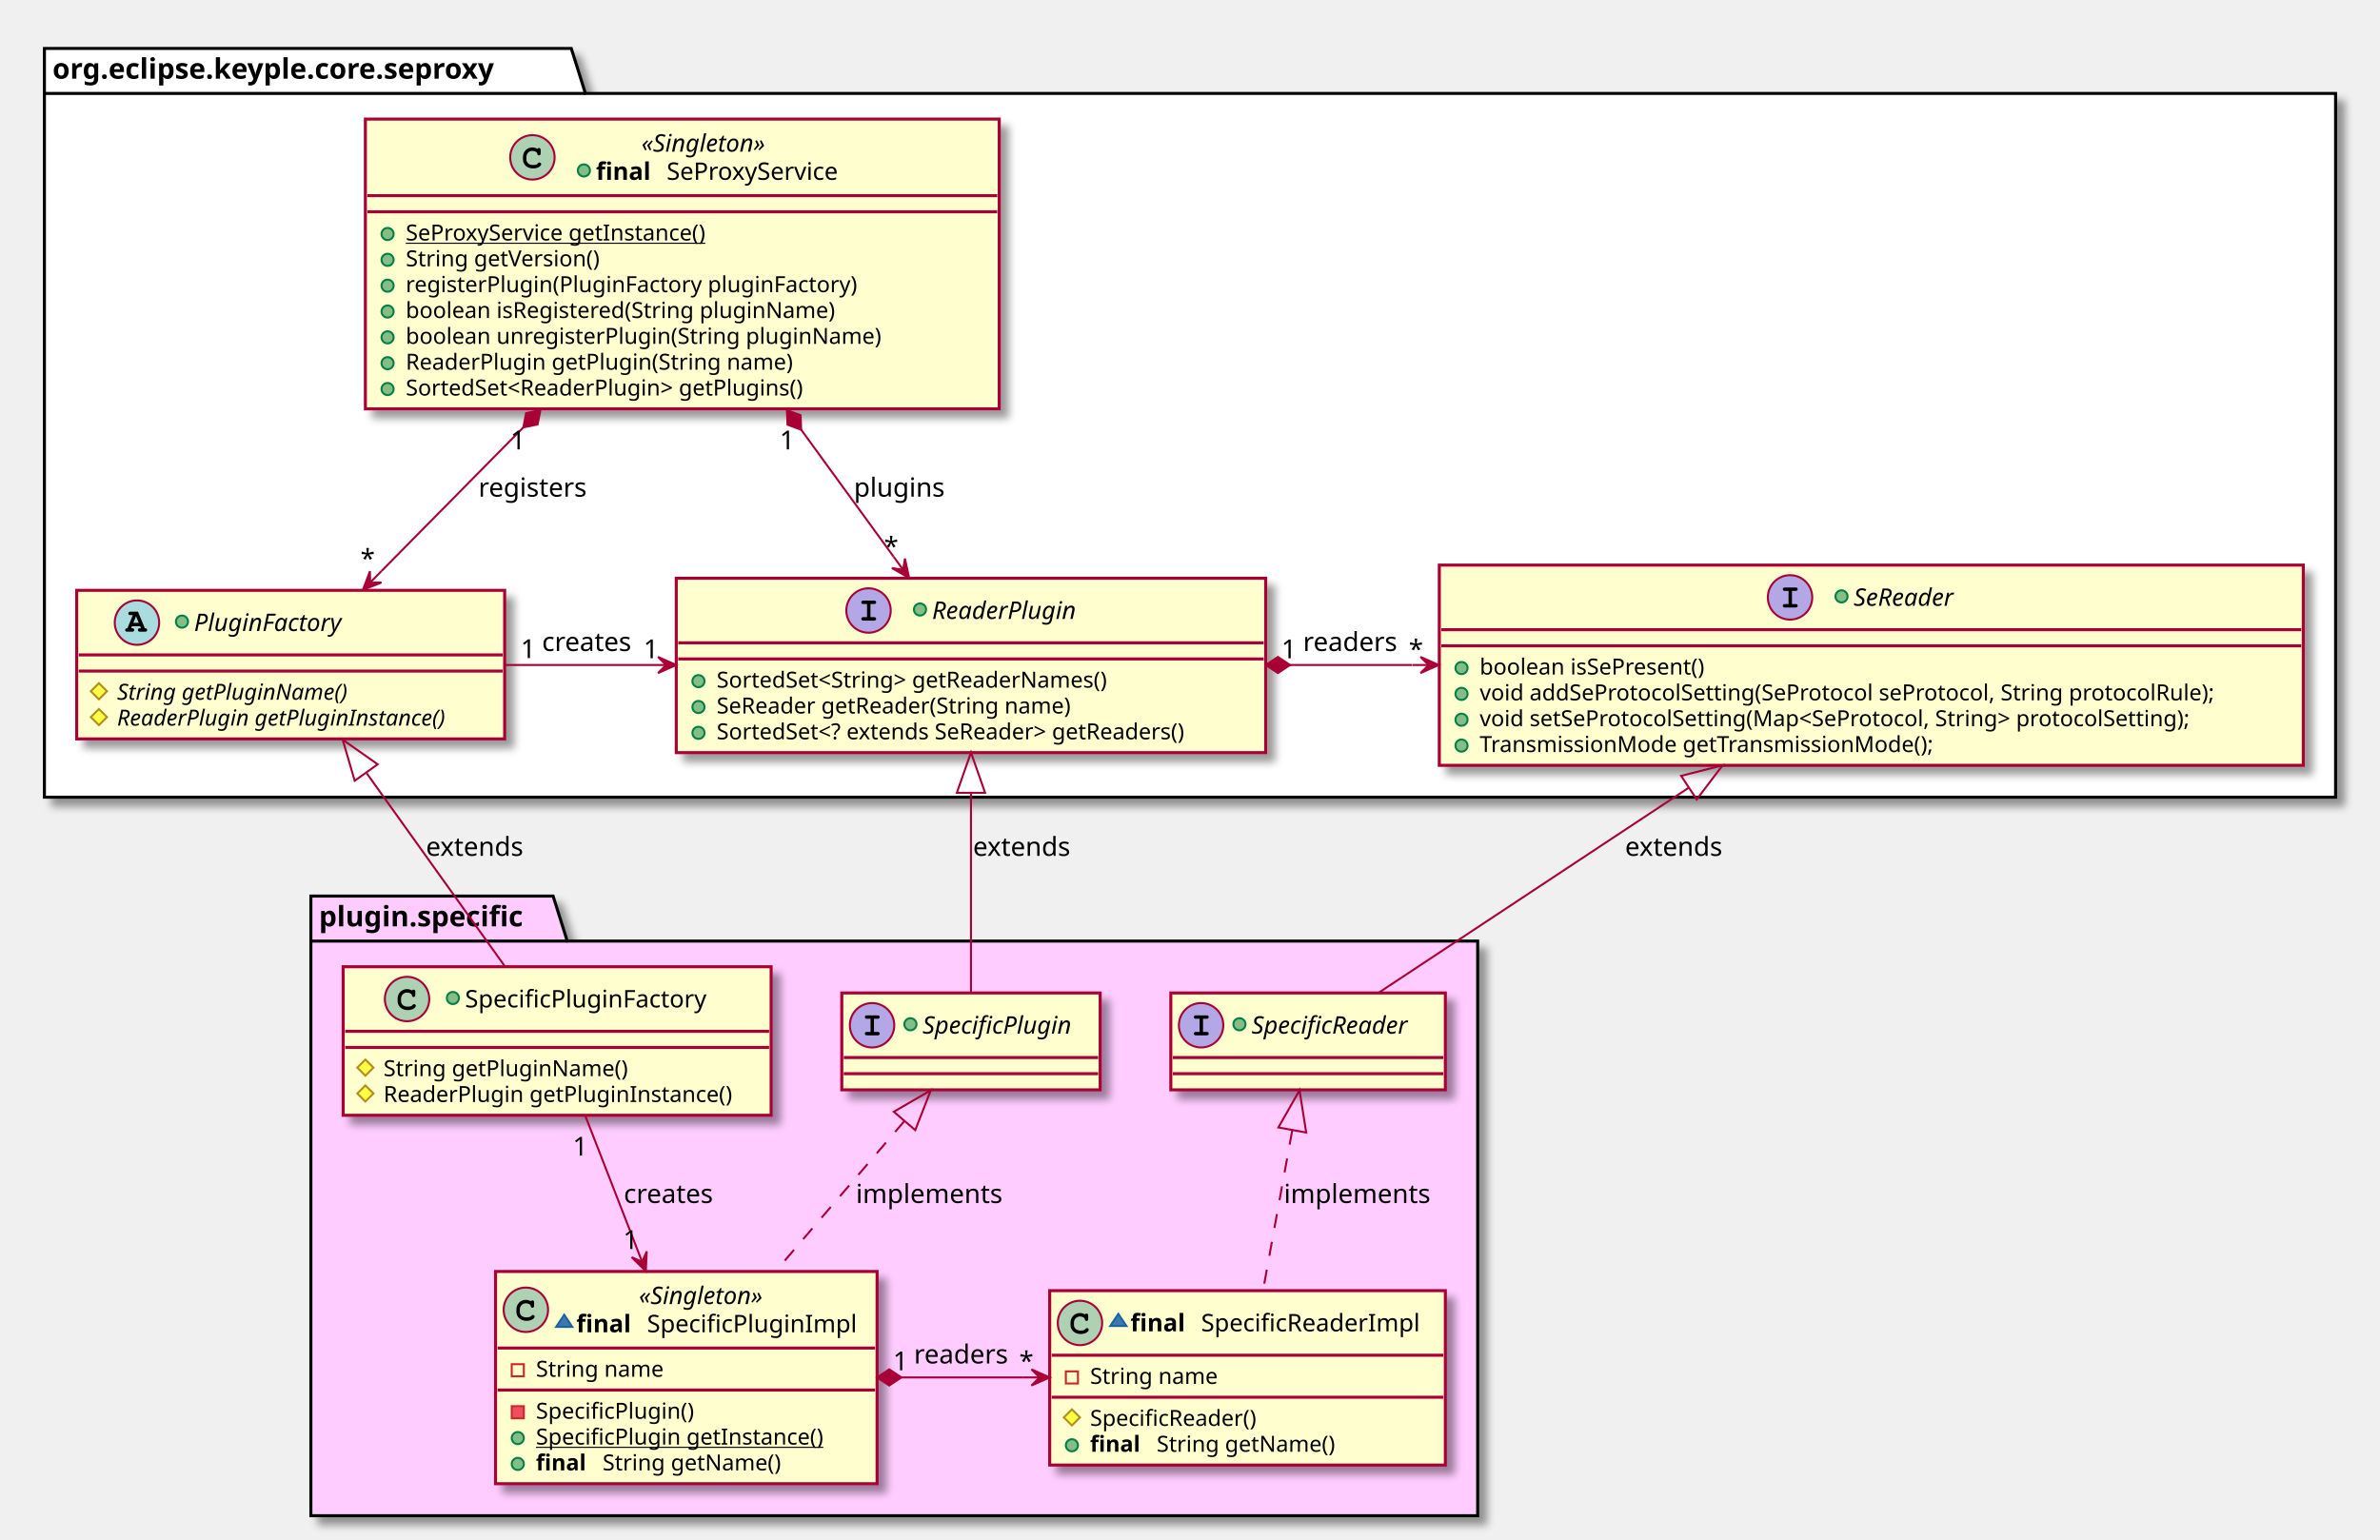
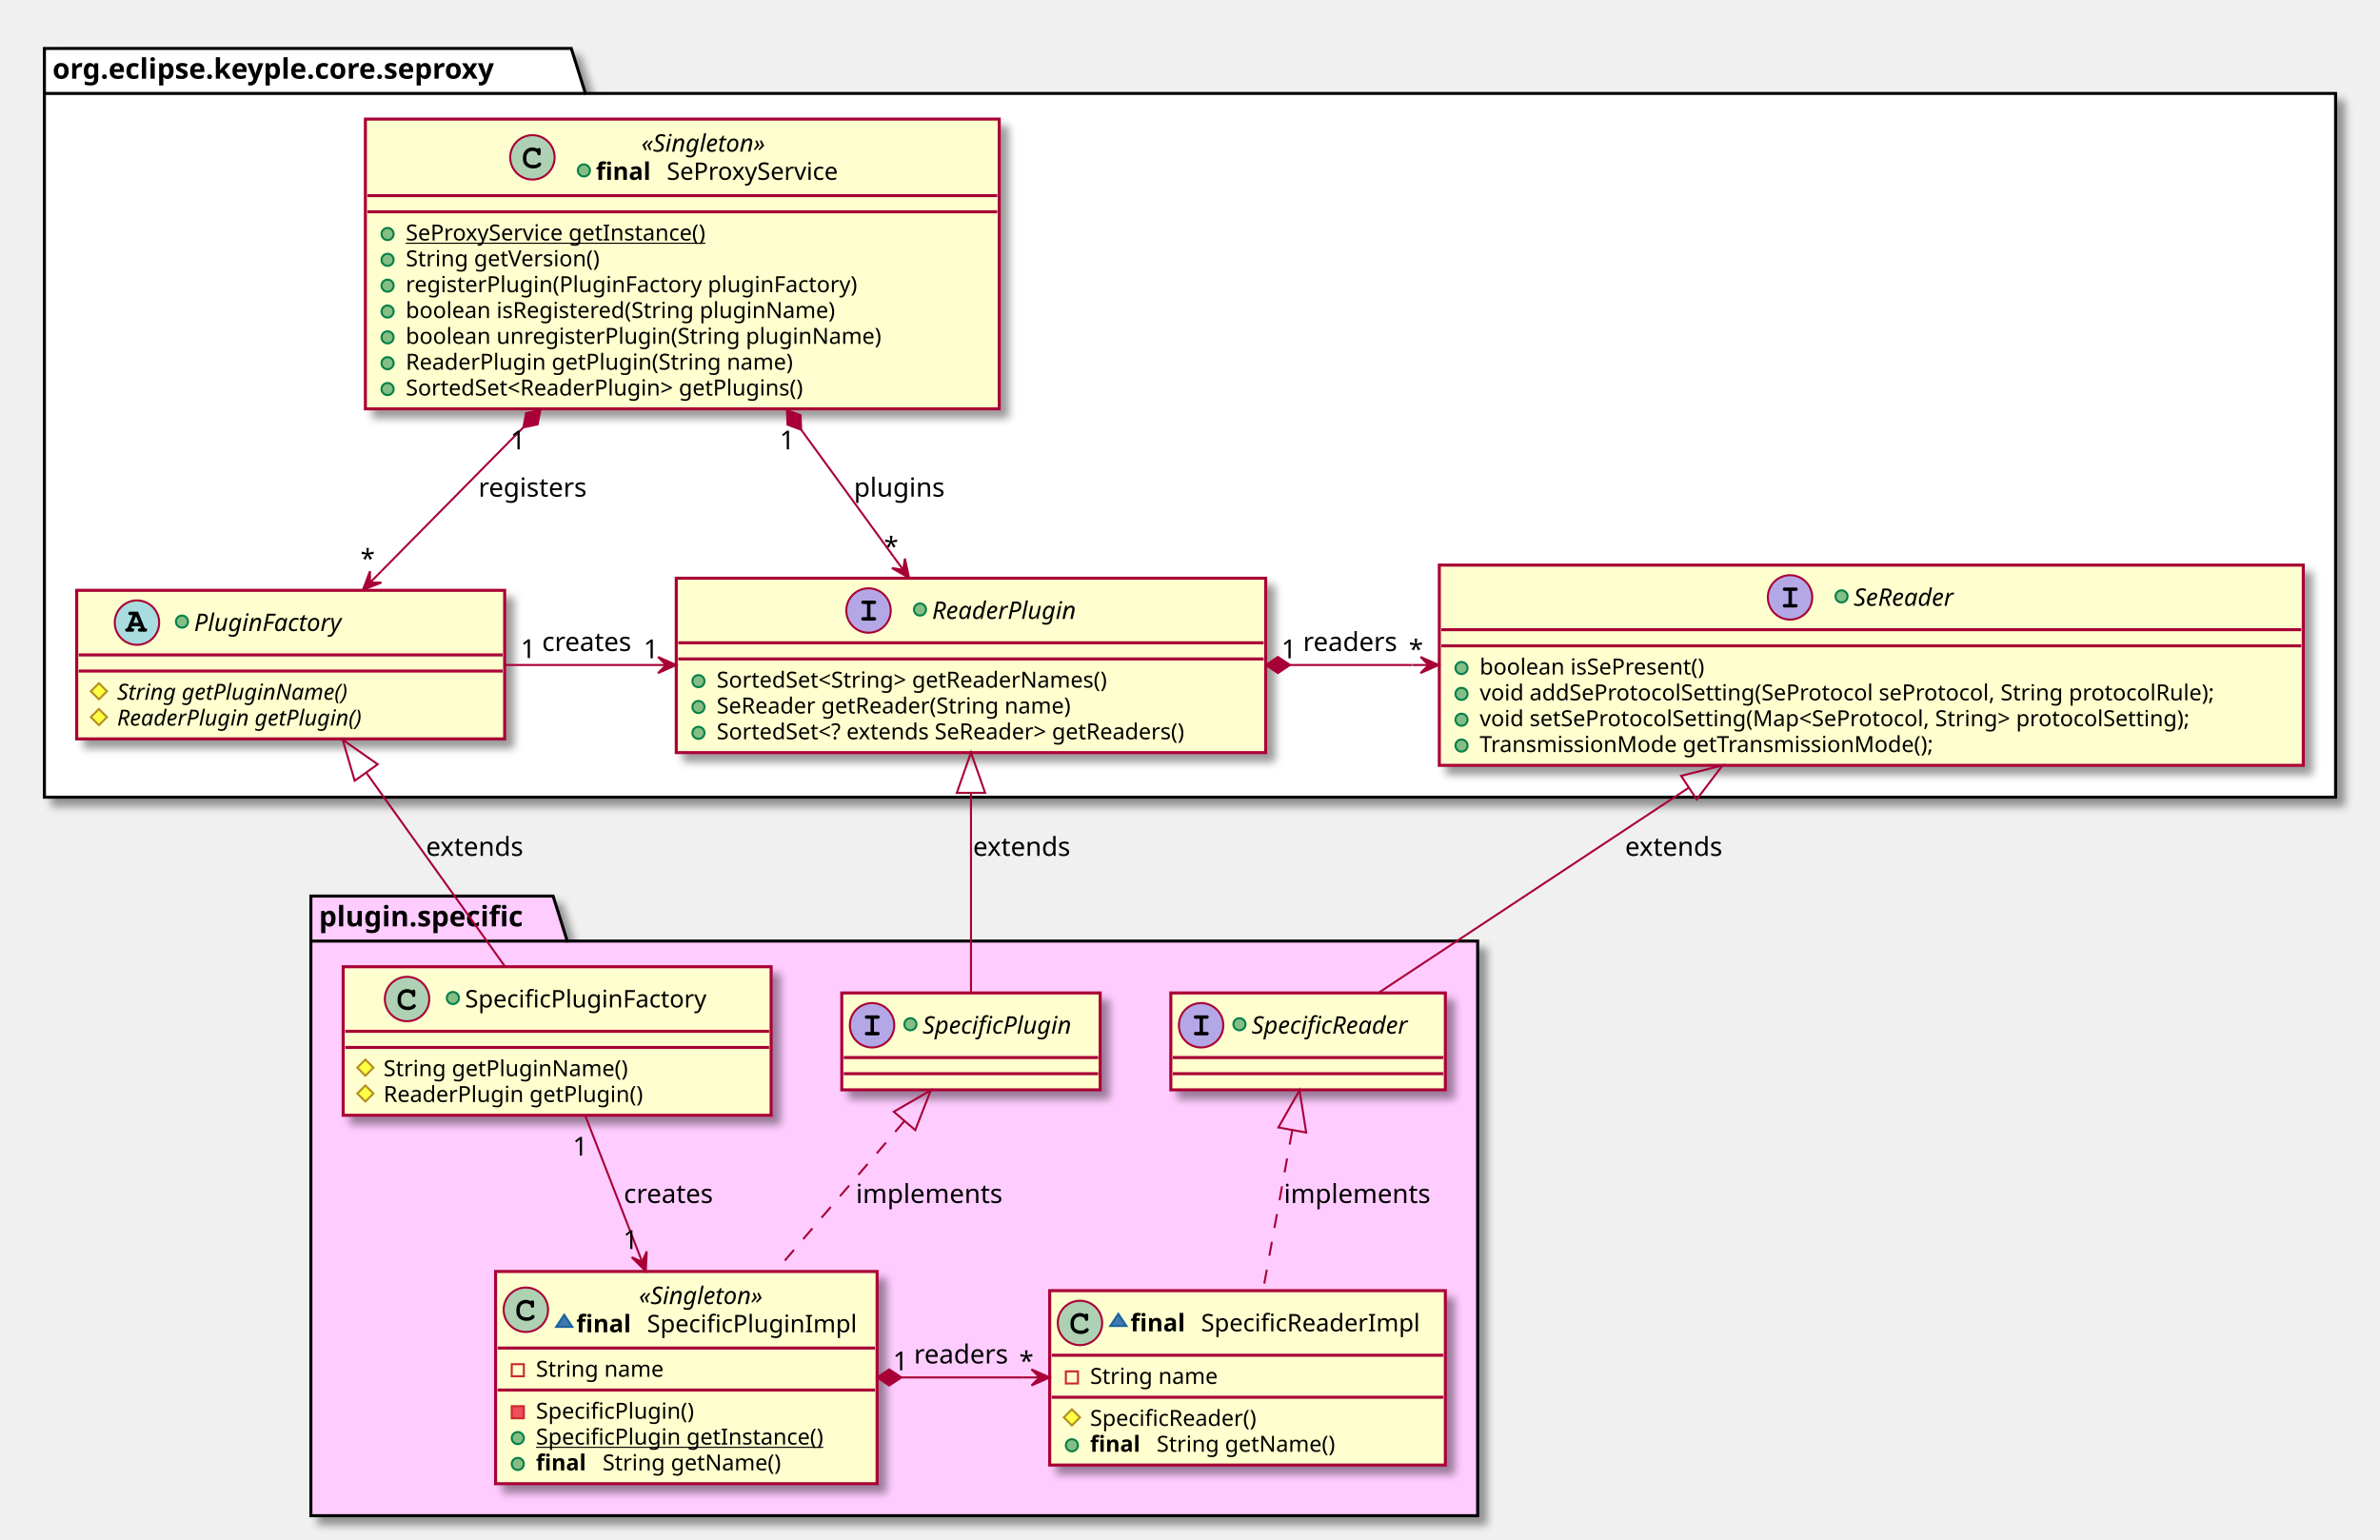
<svg xmlns="http://www.w3.org/2000/svg" contentScriptType="application/ecmascript" contentStyleType="text/css" height="763px" preserveAspectRatio="none" style="width:1179px;height:763px;" version="1.1" viewBox="0 0 1179 763" width="1179px" zoomAndPan="magnify">
  <defs>
    <filter height="300%" id="f4yzbgzdblvvj" width="300%" x="-1" y="-1">
      <feGaussianBlur result="blurOut" stdDeviation="2.0" />
      <feColorMatrix in="blurOut" result="blurOut2" type="matrix" values="0 0 0 0 0 0 0 0 0 0 0 0 0 0 0 0 0 0 .4 0" />
      <feOffset dx="4.0" dy="4.0" in="blurOut2" result="blurOut3" />
      <feBlend in="SourceGraphic" in2="blurOut3" mode="normal" />
    </filter>
  </defs>
  <g>
    <polygon fill="#FFFFFF" filter="url(#f4yzbgzdblvvj)" points="22,24,283,24,290,46.297,1157,46.297,1157,395,22,395,22,24" style="stroke: #000000; stroke-width: 1.5;" />
    <line style="stroke: #000000; stroke-width: 1.5;" x1="22" x2="290" y1="46.297" y2="46.297" />
    <text fill="#000000" font-family="sans-serif" font-size="14" font-weight="bold" lengthAdjust="spacingAndGlyphs" textLength="255" x="26" y="38.995">org.eclipse.keyple.core.seproxy</text>
    <polygon fill="#FFCCFF" filter="url(#f4yzbgzdblvvj)" points="154,444,274,444,281,466.297,732,466.297,732,751,154,751,154,444" style="stroke: #000000; stroke-width: 1.5;" />
    <line style="stroke: #000000; stroke-width: 1.5;" x1="154" x2="281" y1="466.297" y2="466.297" />
    <text fill="#000000" font-family="sans-serif" font-size="14" font-weight="bold" lengthAdjust="spacingAndGlyphs" textLength="114" x="158" y="458.995">plugin.specific</text>
    <rect fill="#FEFECE" filter="url(#f4yzbgzdblvvj)" height="143.57" id="SeProxyService" style="stroke: #A80036; stroke-width: 1.5;" width="314" x="181" y="59" />
    <ellipse cx="263.75" cy="77.969" fill="#ADD1B2" rx="11" ry="11" style="stroke: #A80036; stroke-width: 1.0;" />
    <path d="M266.094,73.641 L266.266,73.719 C266.484,73.406 266.688,73.312 266.984,73.312 C267.281,73.312 267.562,73.453 267.719,73.719 C267.812,73.875 267.828,74 267.828,74.438 L267.828,75.859 C267.828,76.281 267.797,76.469 267.688,76.625 C267.516,76.844 267.25,76.984 266.984,76.984 C266.766,76.984 266.531,76.875 266.391,76.734 C266.25,76.609 266.219,76.484 266.156,76.078 C266.062,75.672 265.891,75.453 265.406,75.172 C264.938,74.922 264.328,74.766 263.75,74.766 C262.016,74.766 260.766,76.078 260.766,77.859 L260.766,78.953 C260.766,80.656 262.062,81.75 264.109,81.75 C264.875,81.75 265.562,81.625 265.984,81.359 C266.172,81.266 266.172,81.266 266.625,80.781 C266.812,80.594 267.016,80.516 267.234,80.516 C267.703,80.516 268.094,80.906 268.094,81.359 C268.094,81.75 267.766,82.203 267.188,82.609 C266.438,83.156 265.281,83.453 264.062,83.453 C261.172,83.453 259.062,81.562 259.062,78.984 L259.062,77.859 C259.062,75.141 261.062,73.062 263.688,73.062 C264.562,73.062 265.156,73.203 266.094,73.641 Z " />
    <text fill="#000000" font-family="sans-serif" font-size="12" font-style="italic" lengthAdjust="spacingAndGlyphs" textLength="73" x="317.75" y="75.139">«Singleton»</text>
    <ellipse cx="289.25" cy="84.453" fill="#84BE84" rx="3" ry="3" style="stroke: #038048; stroke-width: 1.0;" />
    <text fill="#000000" font-family="sans-serif" font-size="12" font-weight="bold" lengthAdjust="spacingAndGlyphs" textLength="31" x="295.25" y="89.107">final</text>
    <text fill="#000000" font-family="sans-serif" font-size="12" lengthAdjust="spacingAndGlyphs" textLength="94" x="330.25" y="89.107">SeProxyService</text>
    <line style="stroke: #A80036; stroke-width: 1.5;" x1="182" x2="494" y1="96.938" y2="96.938" />
    <line style="stroke: #A80036; stroke-width: 1.5;" x1="182" x2="494" y1="104.938" y2="104.938" />
    <ellipse cx="192" cy="115.938" fill="#84BE84" rx="3" ry="3" style="stroke: #038048; stroke-width: 1.0;" />
    <text fill="#000000" font-family="sans-serif" font-size="11" lengthAdjust="spacingAndGlyphs" text-decoration="underline" textLength="166" x="201" y="119.148">SeProxyService getInstance()</text>
    <ellipse cx="192" cy="128.742" fill="#84BE84" rx="3" ry="3" style="stroke: #038048; stroke-width: 1.0;" />
    <text fill="#000000" font-family="sans-serif" font-size="11" lengthAdjust="spacingAndGlyphs" textLength="107" x="201" y="131.953">String getVersion()</text>
    <ellipse cx="192" cy="141.547" fill="#84BE84" rx="3" ry="3" style="stroke: #038048; stroke-width: 1.0;" />
    <text fill="#000000" font-family="sans-serif" font-size="11" lengthAdjust="spacingAndGlyphs" textLength="288" x="201" y="144.757">registerPlugin(PluginFactory pluginFactory)</text>
    <ellipse cx="192" cy="154.352" fill="#84BE84" rx="3" ry="3" style="stroke: #038048; stroke-width: 1.0;" />
    <text fill="#000000" font-family="sans-serif" font-size="11" lengthAdjust="spacingAndGlyphs" textLength="233" x="201" y="157.562">boolean isRegistered(String pluginName)</text>
    <ellipse cx="192" cy="167.156" fill="#84BE84" rx="3" ry="3" style="stroke: #038048; stroke-width: 1.0;" />
    <text fill="#000000" font-family="sans-serif" font-size="11" lengthAdjust="spacingAndGlyphs" textLength="255" x="201" y="170.367">boolean unregisterPlugin(String pluginName)</text>
    <ellipse cx="192" cy="179.961" fill="#84BE84" rx="3" ry="3" style="stroke: #038048; stroke-width: 1.0;" />
    <text fill="#000000" font-family="sans-serif" font-size="11" lengthAdjust="spacingAndGlyphs" textLength="208" x="201" y="183.171">ReaderPlugin getPlugin(String name)</text>
    <ellipse cx="192" cy="192.766" fill="#84BE84" rx="3" ry="3" style="stroke: #038048; stroke-width: 1.0;" />
    <text fill="#000000" font-family="sans-serif" font-size="11" lengthAdjust="spacingAndGlyphs" textLength="220" x="201" y="195.976">SortedSet&lt;ReaderPlugin&gt; getPlugins()</text>
    <rect fill="#FEFECE" filter="url(#f4yzbgzdblvvj)" height="73.609" id="PluginFactory" style="stroke: #A80036; stroke-width: 1.5;" width="212" x="38" y="292.5" />
    <ellipse cx="67.85" cy="308.5" fill="#A9DCDF" rx="11" ry="11" style="stroke: #A80036; stroke-width: 1.0;" />
    <path d="M69.428,310.312 L65.381,310.312 L64.991,311.297 L65.381,311.297 C65.834,311.297 65.975,311.328 66.147,311.453 C66.366,311.625 66.491,311.875 66.491,312.156 C66.491,312.438 66.35,312.734 66.084,312.875 C65.959,312.969 65.741,313 65.381,313 L63.116,313 C62.366,313 61.991,312.719 61.991,312.156 C61.991,311.859 62.147,311.578 62.397,311.422 C62.553,311.312 62.709,311.297 63.131,311.297 L65.772,304.781 L64.694,304.781 C64.256,304.781 64.084,304.75 63.913,304.641 C63.694,304.469 63.553,304.219 63.553,303.938 C63.553,303.656 63.709,303.375 63.959,303.203 C64.116,303.109 64.241,303.094 64.694,303.094 L68.366,303.094 L71.756,311.297 C72.225,311.297 72.381,311.328 72.553,311.469 C72.772,311.625 72.912,311.875 72.912,312.156 C72.912,312.438 72.756,312.734 72.506,312.875 C72.366,312.969 72.147,313 71.787,313 L69.428,313 C69.006,313 68.803,312.953 68.662,312.828 C68.444,312.672 68.303,312.422 68.303,312.156 C68.303,311.859 68.459,311.578 68.709,311.422 C68.866,311.312 68.975,311.297 69.428,311.297 L69.819,311.297 Z M68.725,308.609 L67.397,305.344 L66.053,308.609 Z " />
    <ellipse cx="90.15" cy="308" fill="#84BE84" rx="3" ry="3" style="stroke: #038048; stroke-width: 1.0;" />
    <text fill="#000000" font-family="sans-serif" font-size="12" font-style="italic" lengthAdjust="spacingAndGlyphs" textLength="136" x="96.15" y="312.654">PluginFactory</text>
    <line style="stroke: #A80036; stroke-width: 1.5;" x1="39" x2="249" y1="324.5" y2="324.5" />
    <line style="stroke: #A80036; stroke-width: 1.5;" x1="39" x2="249" y1="332.5" y2="332.5" />
    <polygon fill="#FFFF44" points="49,338.5,53,342.5,49,346.5,45,342.5" style="stroke: #B38D22; stroke-width: 1.0;" />
    <text fill="#000000" font-family="sans-serif" font-size="11" font-style="italic" lengthAdjust="spacingAndGlyphs" textLength="130" x="58" y="346.71">String getPluginName()</text>
    <polygon fill="#FFFF44" points="49,351.305,53,355.305,49,359.305,45,355.305" style="stroke: #B38D22; stroke-width: 1.0;" />
-     <text fill="#000000" font-family="sans-serif" font-size="11" font-style="italic" lengthAdjust="spacingAndGlyphs" textLength="186" x="58" y="359.515">ReaderPlugin getPluginInstance()</text>
+     <text fill="#000000" font-family="sans-serif" font-size="11" font-style="italic" lengthAdjust="spacingAndGlyphs" textLength="186" x="58" y="359.515">ReaderPlugin getPlugin()</text>
    <rect fill="#FEFECE" filter="url(#f4yzbgzdblvvj)" height="86.414" id="ReaderPlugin" style="stroke: #A80036; stroke-width: 1.5;" width="292" x="335" y="286.5" />
    <ellipse cx="430.25" cy="302.5" fill="#B4A7E5" rx="11" ry="11" style="stroke: #A80036; stroke-width: 1.0;" />
    <path d="M431.203,299.281 L431.203,305.797 L432.922,305.797 C433.375,305.797 433.516,305.828 433.688,305.953 C433.922,306.125 434.031,306.375 434.031,306.656 C434.031,307.219 433.672,307.5 432.922,307.5 L427.781,307.5 C427.375,307.5 427.172,307.453 427.016,307.328 C426.797,307.172 426.656,306.906 426.656,306.656 C426.656,306.359 426.812,306.078 427.062,305.922 C427.219,305.812 427.344,305.797 427.781,305.797 L429.5,305.797 L429.5,299.281 L427.781,299.281 C427.359,299.281 427.172,299.25 427.016,299.141 C426.797,298.969 426.656,298.719 426.656,298.438 C426.656,298.156 426.812,297.859 427.062,297.703 C427.219,297.609 427.344,297.594 427.781,297.594 L432.922,297.594 C433.375,297.594 433.516,297.625 433.688,297.734 C433.922,297.906 434.031,298.172 434.031,298.438 C434.031,298.734 433.891,299.016 433.625,299.172 C433.5,299.25 433.312,299.281 432.922,299.281 Z " />
    <ellipse cx="455.75" cy="302" fill="#84BE84" rx="3" ry="3" style="stroke: #038048; stroke-width: 1.0;" />
    <text fill="#000000" font-family="sans-serif" font-size="12" font-style="italic" lengthAdjust="spacingAndGlyphs" textLength="82" x="461.75" y="306.654">ReaderPlugin</text>
    <line style="stroke: #A80036; stroke-width: 1.5;" x1="336" x2="626" y1="318.5" y2="318.5" />
    <line style="stroke: #A80036; stroke-width: 1.5;" x1="336" x2="626" y1="326.5" y2="326.5" />
    <ellipse cx="346" cy="337.5" fill="#84BE84" rx="3" ry="3" style="stroke: #038048; stroke-width: 1.0;" />
    <text fill="#000000" font-family="sans-serif" font-size="11" lengthAdjust="spacingAndGlyphs" textLength="219" x="355" y="340.71">SortedSet&lt;String&gt; getReaderNames()</text>
    <ellipse cx="346" cy="350.305" fill="#84BE84" rx="3" ry="3" style="stroke: #038048; stroke-width: 1.0;" />
    <text fill="#000000" font-family="sans-serif" font-size="11" lengthAdjust="spacingAndGlyphs" textLength="195" x="355" y="353.515">SeReader getReader(String name)</text>
    <ellipse cx="346" cy="363.109" fill="#84BE84" rx="3" ry="3" style="stroke: #038048; stroke-width: 1.0;" />
    <text fill="#000000" font-family="sans-serif" font-size="11" lengthAdjust="spacingAndGlyphs" textLength="266" x="355" y="366.32">SortedSet&lt;? extends SeReader&gt; getReaders()</text>
    <rect fill="#FEFECE" filter="url(#f4yzbgzdblvvj)" height="99.219" id="SeReader" style="stroke: #A80036; stroke-width: 1.5;" width="428" x="713" y="280" />
    <ellipse cx="886.75" cy="296" fill="#B4A7E5" rx="11" ry="11" style="stroke: #A80036; stroke-width: 1.0;" />
    <path d="M887.703,292.781 L887.703,299.297 L889.422,299.297 C889.875,299.297 890.016,299.328 890.188,299.453 C890.422,299.625 890.531,299.875 890.531,300.156 C890.531,300.719 890.172,301 889.422,301 L884.281,301 C883.875,301 883.672,300.953 883.516,300.828 C883.297,300.672 883.156,300.406 883.156,300.156 C883.156,299.859 883.312,299.578 883.562,299.422 C883.719,299.312 883.844,299.297 884.281,299.297 L886,299.297 L886,292.781 L884.281,292.781 C883.859,292.781 883.672,292.75 883.516,292.641 C883.297,292.469 883.156,292.219 883.156,291.938 C883.156,291.656 883.312,291.359 883.562,291.203 C883.719,291.109 883.844,291.094 884.281,291.094 L889.422,291.094 C889.875,291.094 890.016,291.125 890.188,291.234 C890.422,291.406 890.531,291.672 890.531,291.938 C890.531,292.234 890.391,292.516 890.125,292.672 C890,292.75 889.812,292.781 889.422,292.781 Z " />
    <ellipse cx="912.25" cy="295.5" fill="#84BE84" rx="3" ry="3" style="stroke: #038048; stroke-width: 1.0;" />
    <text fill="#000000" font-family="sans-serif" font-size="12" font-style="italic" lengthAdjust="spacingAndGlyphs" textLength="61" x="918.25" y="300.154">SeReader</text>
    <line style="stroke: #A80036; stroke-width: 1.5;" x1="714" x2="1140" y1="312" y2="312" />
    <line style="stroke: #A80036; stroke-width: 1.5;" x1="714" x2="1140" y1="320" y2="320" />
    <ellipse cx="724" cy="331" fill="#84BE84" rx="3" ry="3" style="stroke: #038048; stroke-width: 1.0;" />
    <text fill="#000000" font-family="sans-serif" font-size="11" lengthAdjust="spacingAndGlyphs" textLength="126" x="733" y="334.21">boolean isSePresent()</text>
    <ellipse cx="724" cy="343.805" fill="#84BE84" rx="3" ry="3" style="stroke: #038048; stroke-width: 1.0;" />
    <text fill="#000000" font-family="sans-serif" font-size="11" lengthAdjust="spacingAndGlyphs" textLength="402" x="733" y="347.015">void addSeProtocolSetting(SeProtocol seProtocol, String protocolRule);</text>
    <ellipse cx="724" cy="356.609" fill="#84BE84" rx="3" ry="3" style="stroke: #038048; stroke-width: 1.0;" />
    <text fill="#000000" font-family="sans-serif" font-size="11" lengthAdjust="spacingAndGlyphs" textLength="392" x="733" y="359.82">void setSeProtocolSetting(Map&lt;SeProtocol, String&gt; protocolSetting);</text>
    <ellipse cx="724" cy="369.414" fill="#84BE84" rx="3" ry="3" style="stroke: #038048; stroke-width: 1.0;" />
    <text fill="#000000" font-family="sans-serif" font-size="11" lengthAdjust="spacingAndGlyphs" textLength="250" x="733" y="372.625">TransmissionMode getTransmissionMode();</text>
    <rect fill="#FEFECE" filter="url(#f4yzbgzdblvvj)" height="73.609" id="SpecificPluginFactory" style="stroke: #A80036; stroke-width: 1.5;" width="212" x="170" y="479" />
    <ellipse cx="201.65" cy="495" fill="#ADD1B2" rx="11" ry="11" style="stroke: #A80036; stroke-width: 1.0;" />
    <path d="M203.994,490.672 L204.166,490.75 C204.384,490.438 204.588,490.344 204.884,490.344 C205.181,490.344 205.463,490.484 205.619,490.75 C205.713,490.906 205.728,491.031 205.728,491.469 L205.728,492.891 C205.728,493.312 205.697,493.5 205.588,493.656 C205.416,493.875 205.15,494.016 204.884,494.016 C204.666,494.016 204.431,493.906 204.291,493.766 C204.15,493.641 204.119,493.516 204.056,493.109 C203.963,492.703 203.791,492.484 203.306,492.203 C202.838,491.953 202.228,491.797 201.65,491.797 C199.916,491.797 198.666,493.109 198.666,494.891 L198.666,495.984 C198.666,497.688 199.963,498.781 202.009,498.781 C202.775,498.781 203.463,498.656 203.884,498.391 C204.072,498.297 204.072,498.297 204.525,497.812 C204.713,497.625 204.916,497.547 205.134,497.547 C205.603,497.547 205.994,497.938 205.994,498.391 C205.994,498.781 205.666,499.234 205.088,499.641 C204.338,500.188 203.181,500.484 201.963,500.484 C199.072,500.484 196.963,498.594 196.963,496.016 L196.963,494.891 C196.963,492.172 198.963,490.094 201.588,490.094 C202.463,490.094 203.056,490.234 203.994,490.672 Z " />
    <ellipse cx="224.35" cy="494.5" fill="#84BE84" rx="3" ry="3" style="stroke: #038048; stroke-width: 1.0;" />
    <text fill="#000000" font-family="sans-serif" font-size="12" lengthAdjust="spacingAndGlyphs" textLength="132" x="230.35" y="499.154">SpecificPluginFactory</text>
    <line style="stroke: #A80036; stroke-width: 1.5;" x1="171" x2="381" y1="511" y2="511" />
    <line style="stroke: #A80036; stroke-width: 1.5;" x1="171" x2="381" y1="519" y2="519" />
    <polygon fill="#FFFF44" points="181,525,185,529,181,533,177,529" style="stroke: #B38D22; stroke-width: 1.0;" />
    <text fill="#000000" font-family="sans-serif" font-size="11" lengthAdjust="spacingAndGlyphs" textLength="131" x="190" y="533.21">String getPluginName()</text>
    <polygon fill="#FFFF44" points="181,537.805,185,541.805,181,545.805,177,541.805" style="stroke: #B38D22; stroke-width: 1.0;" />
-     <text fill="#000000" font-family="sans-serif" font-size="11" lengthAdjust="spacingAndGlyphs" textLength="186" x="190" y="546.015">ReaderPlugin getPluginInstance()</text>
+     <text fill="#000000" font-family="sans-serif" font-size="11" lengthAdjust="spacingAndGlyphs" textLength="186" x="190" y="546.015">ReaderPlugin getPlugin()</text>
    <rect fill="#FEFECE" filter="url(#f4yzbgzdblvvj)" height="48" id="SpecificPlugin" style="stroke: #A80036; stroke-width: 1.5;" width="128" x="417" y="492" />
    <ellipse cx="432" cy="508" fill="#B4A7E5" rx="11" ry="11" style="stroke: #A80036; stroke-width: 1.0;" />
    <path d="M432.953,504.781 L432.953,511.297 L434.672,511.297 C435.125,511.297 435.266,511.328 435.438,511.453 C435.672,511.625 435.781,511.875 435.781,512.156 C435.781,512.719 435.422,513 434.672,513 L429.531,513 C429.125,513 428.922,512.953 428.766,512.828 C428.547,512.672 428.406,512.406 428.406,512.156 C428.406,511.859 428.562,511.578 428.812,511.422 C428.969,511.312 429.094,511.297 429.531,511.297 L431.25,511.297 L431.25,504.781 L429.531,504.781 C429.109,504.781 428.922,504.75 428.766,504.641 C428.547,504.469 428.406,504.219 428.406,503.938 C428.406,503.656 428.562,503.359 428.812,503.203 C428.969,503.109 429.094,503.094 429.531,503.094 L434.672,503.094 C435.125,503.094 435.266,503.125 435.438,503.234 C435.672,503.406 435.781,503.672 435.781,503.938 C435.781,504.234 435.641,504.516 435.375,504.672 C435.25,504.75 435.062,504.781 434.672,504.781 Z " />
    <ellipse cx="451" cy="507.5" fill="#84BE84" rx="3" ry="3" style="stroke: #038048; stroke-width: 1.0;" />
    <text fill="#000000" font-family="sans-serif" font-size="12" font-style="italic" lengthAdjust="spacingAndGlyphs" textLength="85" x="457" y="512.154">SpecificPlugin</text>
    <line style="stroke: #A80036; stroke-width: 1.5;" x1="418" x2="544" y1="524" y2="524" />
    <line style="stroke: #A80036; stroke-width: 1.5;" x1="418" x2="544" y1="532" y2="532" />
    <rect fill="#FEFECE" filter="url(#f4yzbgzdblvvj)" height="48" id="SpecificReader" style="stroke: #A80036; stroke-width: 1.5;" width="136" x="580" y="492" />
    <ellipse cx="595" cy="508" fill="#B4A7E5" rx="11" ry="11" style="stroke: #A80036; stroke-width: 1.0;" />
    <path d="M595.953,504.781 L595.953,511.297 L597.672,511.297 C598.125,511.297 598.266,511.328 598.438,511.453 C598.672,511.625 598.781,511.875 598.781,512.156 C598.781,512.719 598.422,513 597.672,513 L592.531,513 C592.125,513 591.922,512.953 591.766,512.828 C591.547,512.672 591.406,512.406 591.406,512.156 C591.406,511.859 591.562,511.578 591.812,511.422 C591.969,511.312 592.094,511.297 592.531,511.297 L594.25,511.297 L594.25,504.781 L592.531,504.781 C592.109,504.781 591.922,504.75 591.766,504.641 C591.547,504.469 591.406,504.219 591.406,503.938 C591.406,503.656 591.562,503.359 591.812,503.203 C591.969,503.109 592.094,503.094 592.531,503.094 L597.672,503.094 C598.125,503.094 598.266,503.125 598.438,503.234 C598.672,503.406 598.781,503.672 598.781,503.938 C598.781,504.234 598.641,504.516 598.375,504.672 C598.25,504.75 598.062,504.781 597.672,504.781 Z " />
    <ellipse cx="614" cy="507.5" fill="#84BE84" rx="3" ry="3" style="stroke: #038048; stroke-width: 1.0;" />
    <text fill="#000000" font-family="sans-serif" font-size="12" font-style="italic" lengthAdjust="spacingAndGlyphs" textLength="93" x="620" y="512.154">SpecificReader</text>
    <line style="stroke: #A80036; stroke-width: 1.5;" x1="581" x2="715" y1="524" y2="524" />
    <line style="stroke: #A80036; stroke-width: 1.5;" x1="581" x2="715" y1="532" y2="532" />
    <rect fill="#FEFECE" filter="url(#f4yzbgzdblvvj)" height="105.156" id="SpecificPluginImpl" style="stroke: #A80036; stroke-width: 1.5;" width="189" x="245.5" y="630" />
    <ellipse cx="260.5" cy="648.969" fill="#ADD1B2" rx="11" ry="11" style="stroke: #A80036; stroke-width: 1.0;" />
    <path d="M262.844,644.641 L263.016,644.719 C263.234,644.406 263.438,644.312 263.734,644.312 C264.031,644.312 264.312,644.453 264.469,644.719 C264.562,644.875 264.578,645 264.578,645.438 L264.578,646.859 C264.578,647.281 264.547,647.469 264.438,647.625 C264.266,647.844 264,647.984 263.734,647.984 C263.516,647.984 263.281,647.875 263.141,647.734 C263,647.609 262.969,647.484 262.906,647.078 C262.812,646.672 262.641,646.453 262.156,646.172 C261.688,645.922 261.078,645.766 260.5,645.766 C258.766,645.766 257.516,647.078 257.516,648.859 L257.516,649.953 C257.516,651.656 258.812,652.75 260.859,652.75 C261.625,652.75 262.312,652.625 262.734,652.359 C262.922,652.266 262.922,652.266 263.375,651.781 C263.562,651.594 263.766,651.516 263.984,651.516 C264.453,651.516 264.844,651.906 264.844,652.359 C264.844,652.75 264.516,653.203 263.938,653.609 C263.188,654.156 262.031,654.453 260.812,654.453 C257.922,654.453 255.812,652.562 255.812,649.984 L255.812,648.859 C255.812,646.141 257.812,644.062 260.438,644.062 C261.312,644.062 261.906,644.203 262.844,644.641 Z " />
    <text fill="#000000" font-family="sans-serif" font-size="12" font-style="italic" lengthAdjust="spacingAndGlyphs" textLength="73" x="316.5" y="646.139">«Singleton»</text>
    <polygon fill="#4177AF" points="279.5,651.453,275.5,657.453,283.5,657.453" style="stroke: #1963A0; stroke-width: 1.0;" />
    <text fill="#000000" font-family="sans-serif" font-size="12" font-weight="bold" lengthAdjust="spacingAndGlyphs" textLength="31" x="285.5" y="660.107">final</text>
    <text fill="#000000" font-family="sans-serif" font-size="12" lengthAdjust="spacingAndGlyphs" textLength="111" x="320.5" y="660.107">SpecificPluginImpl</text>
    <line style="stroke: #A80036; stroke-width: 1.5;" x1="246.5" x2="433.5" y1="667.938" y2="667.938" />
    <rect fill="none" height="6" style="stroke: #C82930; stroke-width: 1.0;" width="6" x="253.5" y="675.938" />
    <text fill="#000000" font-family="sans-serif" font-size="11" lengthAdjust="spacingAndGlyphs" textLength="70" x="265.5" y="682.148">String name</text>
    <line style="stroke: #A80036; stroke-width: 1.5;" x1="246.5" x2="433.5" y1="688.742" y2="688.742" />
    <rect fill="#F24D5C" height="6" style="stroke: #C82930; stroke-width: 1.0;" width="6" x="253.5" y="696.742" />
    <text fill="#000000" font-family="sans-serif" font-size="11" lengthAdjust="spacingAndGlyphs" textLength="86" x="265.5" y="702.953">SpecificPlugin()</text>
    <ellipse cx="256.5" cy="712.547" fill="#84BE84" rx="3" ry="3" style="stroke: #038048; stroke-width: 1.0;" />
    <text fill="#000000" font-family="sans-serif" font-size="11" lengthAdjust="spacingAndGlyphs" text-decoration="underline" textLength="156" x="265.5" y="715.757">SpecificPlugin getInstance()</text>
    <ellipse cx="256.5" cy="725.352" fill="#84BE84" rx="3" ry="3" style="stroke: #038048; stroke-width: 1.0;" />
    <text fill="#000000" font-family="sans-serif" font-size="11" font-weight="bold" lengthAdjust="spacingAndGlyphs" textLength="29" x="265.5" y="728.562">final</text>
    <text fill="#000000" font-family="sans-serif" font-size="11" lengthAdjust="spacingAndGlyphs" textLength="97" x="298.5" y="728.562">String getName()</text>
    <rect fill="#FEFECE" filter="url(#f4yzbgzdblvvj)" height="86.414" id="SpecificReaderImpl" style="stroke: #A80036; stroke-width: 1.5;" width="196" x="520" y="639.5" />
    <ellipse cx="535" cy="655.5" fill="#ADD1B2" rx="11" ry="11" style="stroke: #A80036; stroke-width: 1.0;" />
    <path d="M537.344,651.172 L537.516,651.25 C537.734,650.938 537.938,650.844 538.234,650.844 C538.531,650.844 538.812,650.984 538.969,651.25 C539.062,651.406 539.078,651.531 539.078,651.969 L539.078,653.391 C539.078,653.812 539.047,654 538.938,654.156 C538.766,654.375 538.5,654.516 538.234,654.516 C538.016,654.516 537.781,654.406 537.641,654.266 C537.5,654.141 537.469,654.016 537.406,653.609 C537.312,653.203 537.141,652.984 536.656,652.703 C536.188,652.453 535.578,652.297 535,652.297 C533.266,652.297 532.016,653.609 532.016,655.391 L532.016,656.484 C532.016,658.188 533.312,659.281 535.359,659.281 C536.125,659.281 536.812,659.156 537.234,658.891 C537.422,658.797 537.422,658.797 537.875,658.312 C538.062,658.125 538.266,658.047 538.484,658.047 C538.953,658.047 539.344,658.438 539.344,658.891 C539.344,659.281 539.016,659.734 538.438,660.141 C537.688,660.688 536.531,660.984 535.312,660.984 C532.422,660.984 530.312,659.094 530.312,656.516 L530.312,655.391 C530.312,652.672 532.312,650.594 534.938,650.594 C535.812,650.594 536.406,650.734 537.344,651.172 Z " />
    <polygon fill="#4177AF" points="554,651,550,657,558,657" style="stroke: #1963A0; stroke-width: 1.0;" />
    <text fill="#000000" font-family="sans-serif" font-size="12" font-weight="bold" lengthAdjust="spacingAndGlyphs" textLength="31" x="560" y="659.654">final</text>
    <text fill="#000000" font-family="sans-serif" font-size="12" lengthAdjust="spacingAndGlyphs" textLength="118" x="595" y="659.654">SpecificReaderImpl</text>
    <line style="stroke: #A80036; stroke-width: 1.5;" x1="521" x2="715" y1="671.5" y2="671.5" />
    <rect fill="none" height="6" style="stroke: #C82930; stroke-width: 1.0;" width="6" x="528" y="679.5" />
    <text fill="#000000" font-family="sans-serif" font-size="11" lengthAdjust="spacingAndGlyphs" textLength="70" x="540" y="685.71">String name</text>
    <line style="stroke: #A80036; stroke-width: 1.5;" x1="521" x2="715" y1="692.305" y2="692.305" />
    <polygon fill="#FFFF44" points="531,698.305,535,702.305,531,706.305,527,702.305" style="stroke: #B38D22; stroke-width: 1.0;" />
    <text fill="#000000" font-family="sans-serif" font-size="11" lengthAdjust="spacingAndGlyphs" textLength="92" x="540" y="706.515">SpecificReader()</text>
    <ellipse cx="531" cy="716.109" fill="#84BE84" rx="3" ry="3" style="stroke: #038048; stroke-width: 1.0;" />
    <text fill="#000000" font-family="sans-serif" font-size="11" font-weight="bold" lengthAdjust="spacingAndGlyphs" textLength="29" x="540" y="719.32">final</text>
    <text fill="#000000" font-family="sans-serif" font-size="11" lengthAdjust="spacingAndGlyphs" textLength="97" x="573" y="719.32">String getName()</text>
    <path d="M396.888,212.922 C396.888,212.922 428.798,256.768 442.665,275.823 " fill="none" id="SeProxyService-ReaderPlugin" style="stroke: #A80036; stroke-width: 1.0;" />
    <polygon fill="#A80036" points="450.346,286.377,448.284,276.746,447.404,282.334,441.816,281.454,450.346,286.377" style="stroke: #A80036; stroke-width: 1.0;" />
    <line style="stroke: #A80036; stroke-width: 1.0;" x1="447.404" x2="442.696" y1="282.334" y2="275.865" />
    <polygon fill="#A80036" points="389.828,203.219,390.124,210.424,396.888,212.922,396.593,205.717,389.828,203.219" style="stroke: #A80036; stroke-width: 1.0;" />
    <text fill="#000000" font-family="sans-serif" font-size="13" lengthAdjust="spacingAndGlyphs" textLength="45" x="423" y="246.067">plugins</text>
    <text fill="#000000" font-family="sans-serif" font-size="13" lengthAdjust="spacingAndGlyphs" textLength="8" x="386.237" y="222.661">1</text>
    <text fill="#000000" font-family="sans-serif" font-size="13" lengthAdjust="spacingAndGlyphs" textLength="7" x="437.903" y="275.353">*</text>
    <path d="M259.256,211.758 C259.256,211.758 209.639,262.015 188.965,282.955 " fill="none" id="SeProxyService-PluginFactory" style="stroke: #A80036; stroke-width: 1.0;" />
    <polygon fill="#A80036" points="179.803,292.236,188.972,288.641,183.316,288.678,183.279,283.021,179.803,292.236" style="stroke: #A80036; stroke-width: 1.0;" />
    <line style="stroke: #A80036; stroke-width: 1.0;" x1="183.316" x2="188.936" y1="288.678" y2="282.985" />
    <polygon fill="#A80036" points="267.687,203.219,260.625,204.678,259.256,211.758,266.318,210.299,267.687,203.219" style="stroke: #A80036; stroke-width: 1.0;" />
    <text fill="#000000" font-family="sans-serif" font-size="13" lengthAdjust="spacingAndGlyphs" textLength="56" x="237" y="246.067">registers</text>
    <text fill="#000000" font-family="sans-serif" font-size="13" lengthAdjust="spacingAndGlyphs" textLength="8" x="252.836" y="222.661">1</text>
    <text fill="#000000" font-family="sans-serif" font-size="13" lengthAdjust="spacingAndGlyphs" textLength="7" x="178.557" y="281.376">*</text>
    <path d="M639.037,329.5 C639.037,329.5 679.556,329.5 699.554,329.5 " fill="none" id="ReaderPlugin-SeReader" style="stroke: #A80036; stroke-width: 1.0;" />
    <polygon fill="#A80036" points="712.695,329.5,703.695,325.5,707.695,329.5,703.695,333.5,712.695,329.5" style="stroke: #A80036; stroke-width: 1.0;" />
    <line style="stroke: #A80036; stroke-width: 1.0;" x1="707.695" x2="699.695" y1="329.5" y2="329.5" />
    <polygon fill="#A80036" points="627.037,329.5,633.037,333.5,639.037,329.5,633.037,325.5,627.037,329.5" style="stroke: #A80036; stroke-width: 1.0;" />
    <text fill="#000000" font-family="sans-serif" font-size="13" lengthAdjust="spacingAndGlyphs" textLength="49" x="645.5" y="322.567">readers</text>
    <text fill="#000000" font-family="sans-serif" font-size="13" lengthAdjust="spacingAndGlyphs" textLength="8" x="634.773" y="326.173">1</text>
    <text fill="#000000" font-family="sans-serif" font-size="13" lengthAdjust="spacingAndGlyphs" textLength="7" x="697.868" y="326.296">*</text>
    <path d="M250.166,329.5 C275.503,329.5 303.029,329.5 329.954,329.5 " fill="none" id="PluginFactory-&gt;ReaderPlugin" style="stroke: #A80036; stroke-width: 1.0;" />
    <polygon fill="#A80036" points="334.974,329.5,325.974,325.5,329.974,329.5,325.974,333.5,334.974,329.5" style="stroke: #A80036; stroke-width: 1.0;" />
    <text fill="#000000" font-family="sans-serif" font-size="13" lengthAdjust="spacingAndGlyphs" textLength="48" x="268.5" y="322.567">creates</text>
    <text fill="#000000" font-family="sans-serif" font-size="13" lengthAdjust="spacingAndGlyphs" textLength="8" x="257.912" y="326.058">1</text>
    <text fill="#000000" font-family="sans-serif" font-size="13" lengthAdjust="spacingAndGlyphs" textLength="8" x="318.769" y="326.149">1</text>
    <path d="M181.64,383.11 C203.531,413.709 230.563,451.492 250.075,478.765 " fill="none" id="PluginFactory&lt;-SpecificPluginFactory" style="stroke: #A80036; stroke-width: 1.0;" />
    <polygon fill="none" points="175.709,386.85,169.764,366.511,187.095,378.704,175.709,386.85" style="stroke: #A80036; stroke-width: 1.0;" />
    <text fill="#000000" font-family="sans-serif" font-size="13" lengthAdjust="spacingAndGlyphs" textLength="51" x="211" y="424.067">extends</text>
    <path d="M481,393.086 C481,427.187 481,467.34 481,491.98 " fill="none" id="ReaderPlugin&lt;-SpecificPlugin" style="stroke: #A80036; stroke-width: 1.0;" />
    <polygon fill="none" points="474,392.828,481,372.828,488,392.828,474,392.828" style="stroke: #A80036; stroke-width: 1.0;" />
    <text fill="#000000" font-family="sans-serif" font-size="13" lengthAdjust="spacingAndGlyphs" textLength="51" x="482" y="424.067">extends</text>
    <path d="M836.399,390.414 C784.076,425.014 721.245,466.564 682.99,491.862 " fill="none" id="SeReader&lt;-SpecificReader" style="stroke: #A80036; stroke-width: 1.0;" />
    <polygon fill="none" points="832.788,384.41,853.331,379.217,840.51,396.087,832.788,384.41" style="stroke: #A80036; stroke-width: 1.0;" />
    <text fill="#000000" font-family="sans-serif" font-size="13" lengthAdjust="spacingAndGlyphs" textLength="51" x="805" y="424.067">extends</text>
    <path d="M447.992,555.51 C428.977,577.694 404.831,605.864 384.195,629.939 " fill="none" id="SpecificPlugin&lt;-SpecificPluginImpl" style="stroke: #A80036; stroke-width: 1.0; stroke-dasharray: 7.0,7.0;" />
    <polygon fill="none" points="442.767,550.85,461.097,540.22,453.396,559.961,442.767,550.85" style="stroke: #A80036; stroke-width: 1.0;" />
    <text fill="#000000" font-family="sans-serif" font-size="13" lengthAdjust="spacingAndGlyphs" textLength="76" x="424" y="596.067">implements</text>
    <path d="M640.115,560.238 C635.659,584.671 630.113,615.081 625.69,639.336 " fill="none" id="SpecificReader&lt;-SpecificReaderImpl" style="stroke: #A80036; stroke-width: 1.0; stroke-dasharray: 7.0,7.0;" />
    <polygon fill="none" points="633.291,558.64,643.765,540.22,647.063,561.151,633.291,558.64" style="stroke: #A80036; stroke-width: 1.0;" />
    <text fill="#000000" font-family="sans-serif" font-size="13" lengthAdjust="spacingAndGlyphs" textLength="76" x="636" y="596.067">implements</text>
    <path d="M290.045,553.1 C298.255,574.203 308.797,601.297 318.078,625.154 " fill="none" id="SpecificPluginFactory-&gt;SpecificPluginImpl" style="stroke: #A80036; stroke-width: 1.0;" />
    <polygon fill="#A80036" points="319.917,629.88,320.382,620.042,318.104,625.22,312.926,622.943,319.917,629.88" style="stroke: #A80036; stroke-width: 1.0;" />
    <text fill="#000000" font-family="sans-serif" font-size="13" lengthAdjust="spacingAndGlyphs" textLength="48" x="309" y="596.067">creates</text>
    <text fill="#000000" font-family="sans-serif" font-size="13" lengthAdjust="spacingAndGlyphs" textLength="8" x="283.709" y="572.597">1</text>
    <text fill="#000000" font-family="sans-serif" font-size="13" lengthAdjust="spacingAndGlyphs" textLength="8" x="308.681" y="618.867">1</text>
    <path d="M446.506,682.5 C446.506,682.5 487.36,682.5 506.91,682.5 " fill="none" id="SpecificPluginImpl-SpecificReaderImpl" style="stroke: #A80036; stroke-width: 1.0;" />
    <polygon fill="#A80036" points="519.964,682.5,510.964,678.5,514.964,682.5,510.964,686.5,519.964,682.5" style="stroke: #A80036; stroke-width: 1.0;" />
    <line style="stroke: #A80036; stroke-width: 1.0;" x1="514.964" x2="506.964" y1="682.5" y2="682.5" />
    <polygon fill="#A80036" points="434.506,682.5,440.506,686.5,446.506,682.5,440.506,678.5,434.506,682.5" style="stroke: #A80036; stroke-width: 1.0;" />
    <text fill="#000000" font-family="sans-serif" font-size="13" lengthAdjust="spacingAndGlyphs" textLength="49" x="452.75" y="675.567">readers</text>
    <text fill="#000000" font-family="sans-serif" font-size="13" lengthAdjust="spacingAndGlyphs" textLength="8" x="442.356" y="678.968">1</text>
    <text fill="#000000" font-family="sans-serif" font-size="13" lengthAdjust="spacingAndGlyphs" textLength="7" x="504.873" y="678.958">*</text>
  </g>
</svg>
